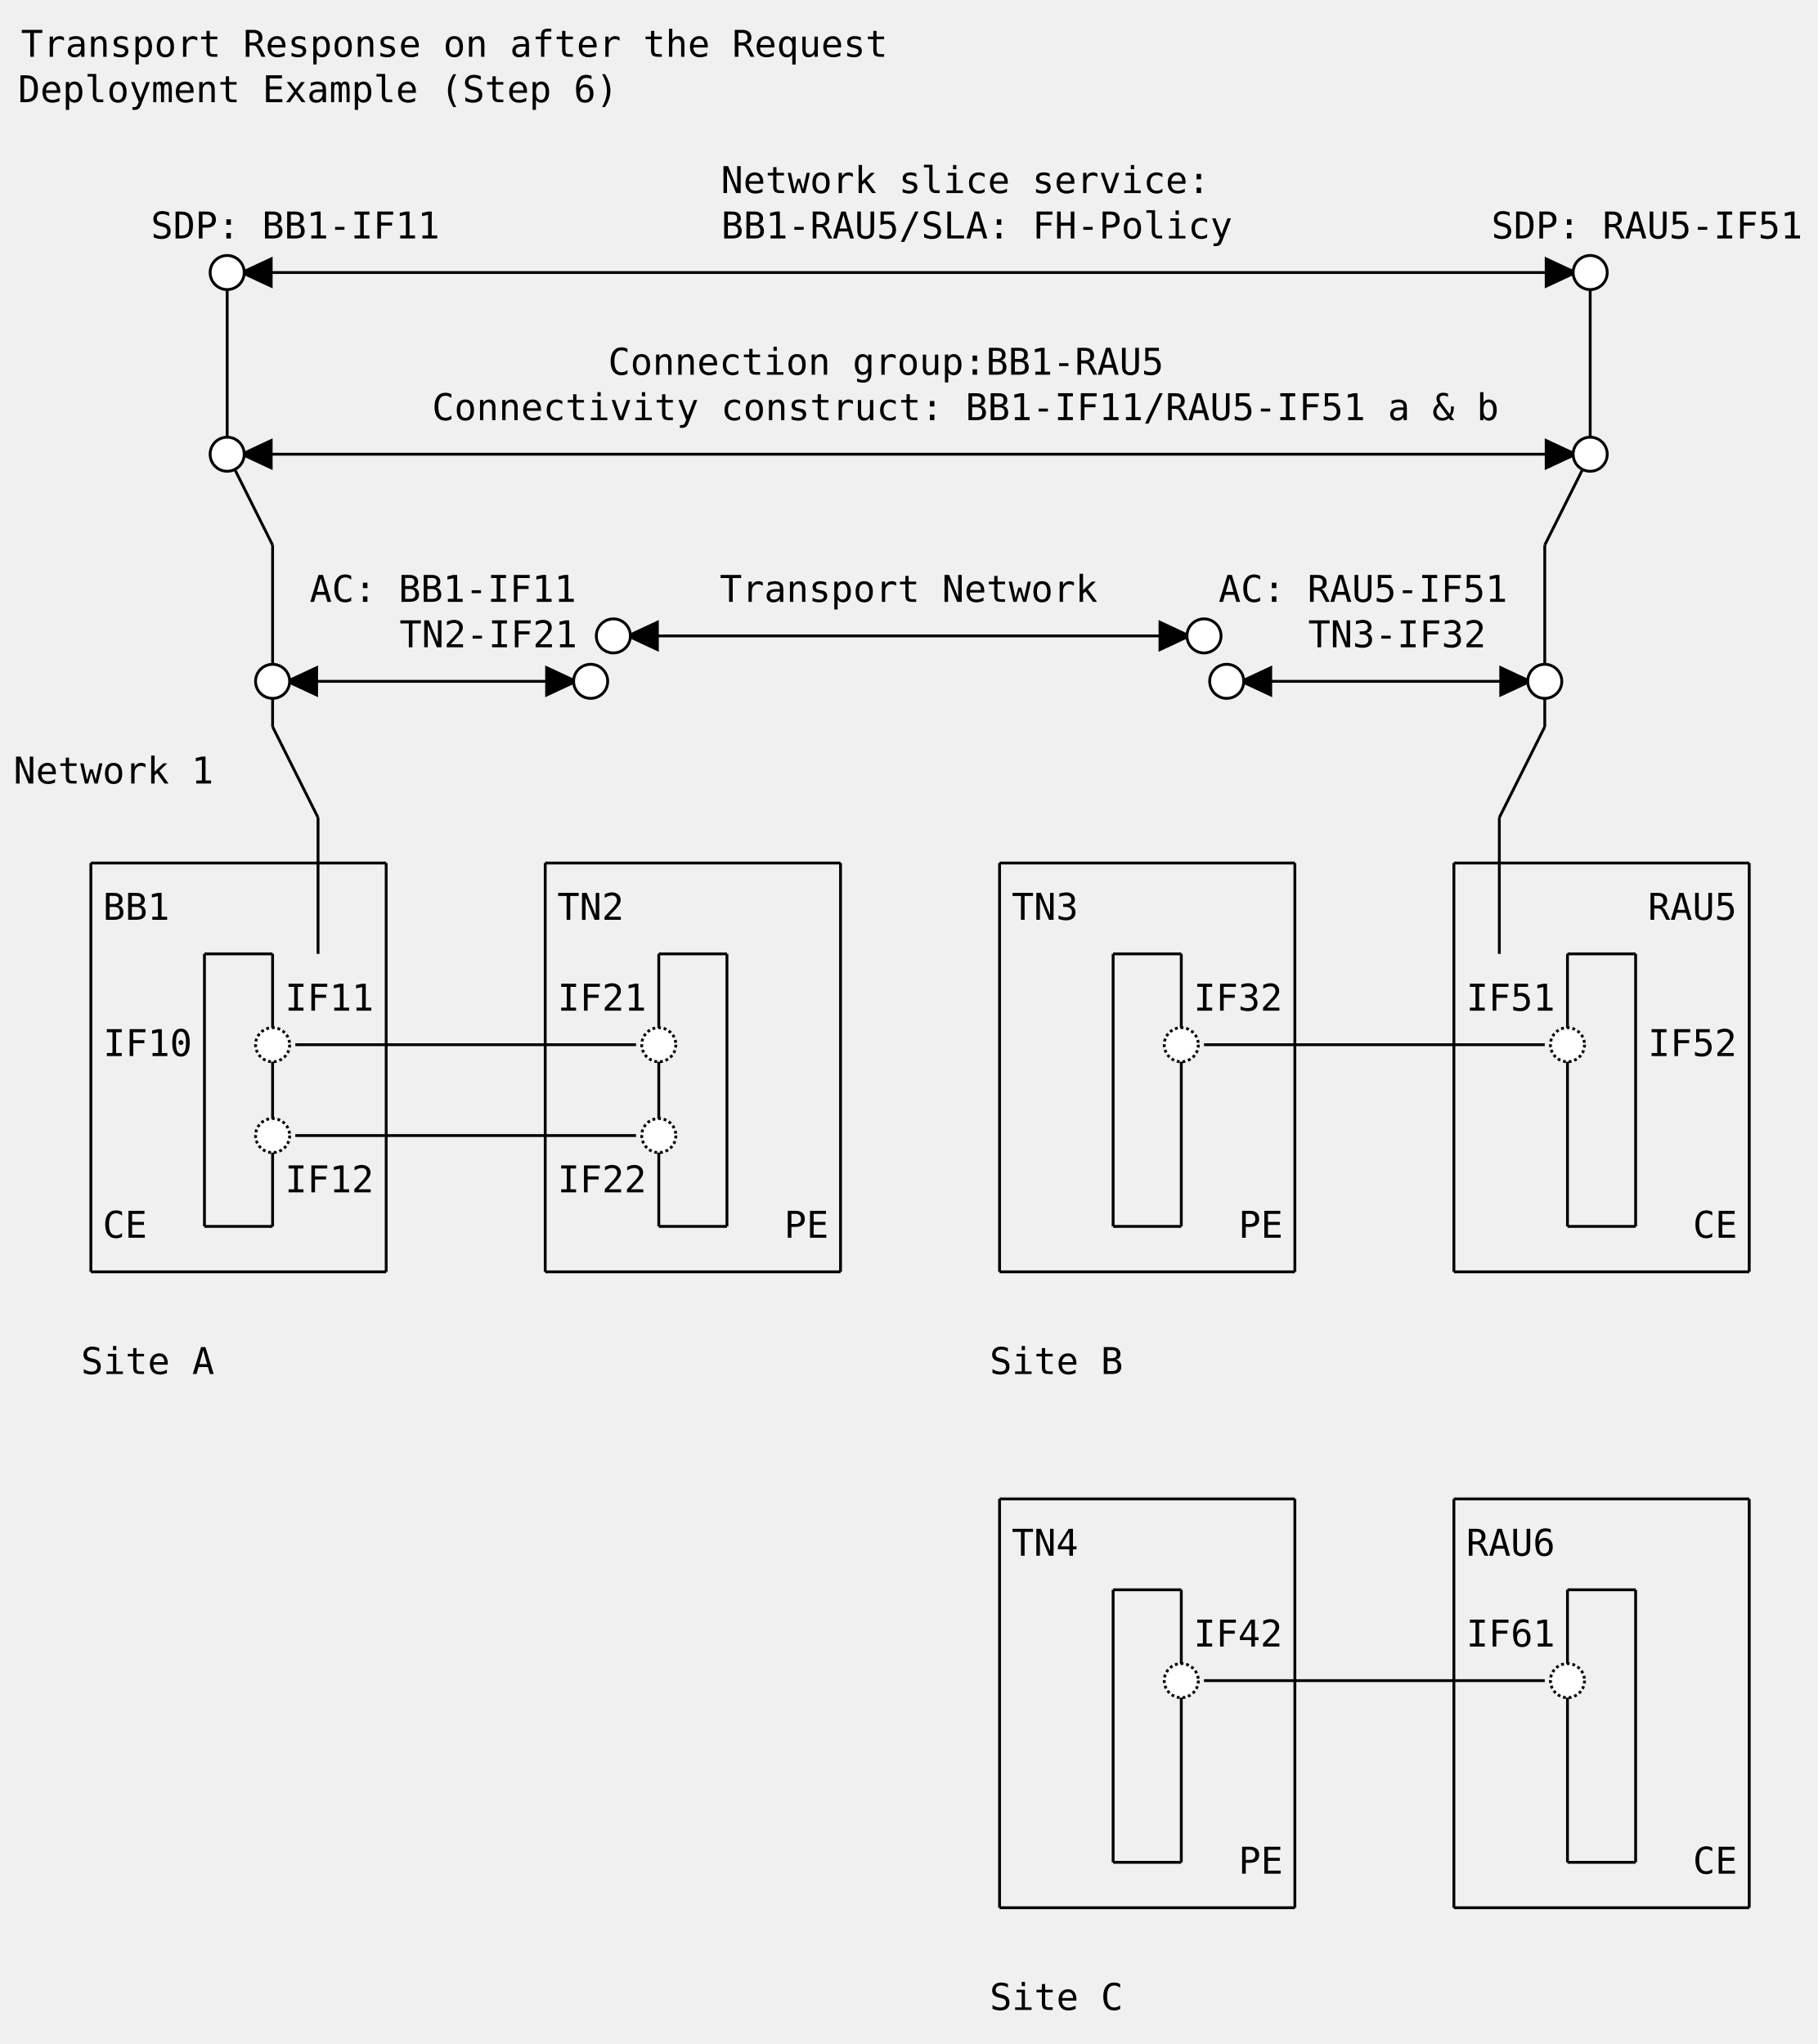
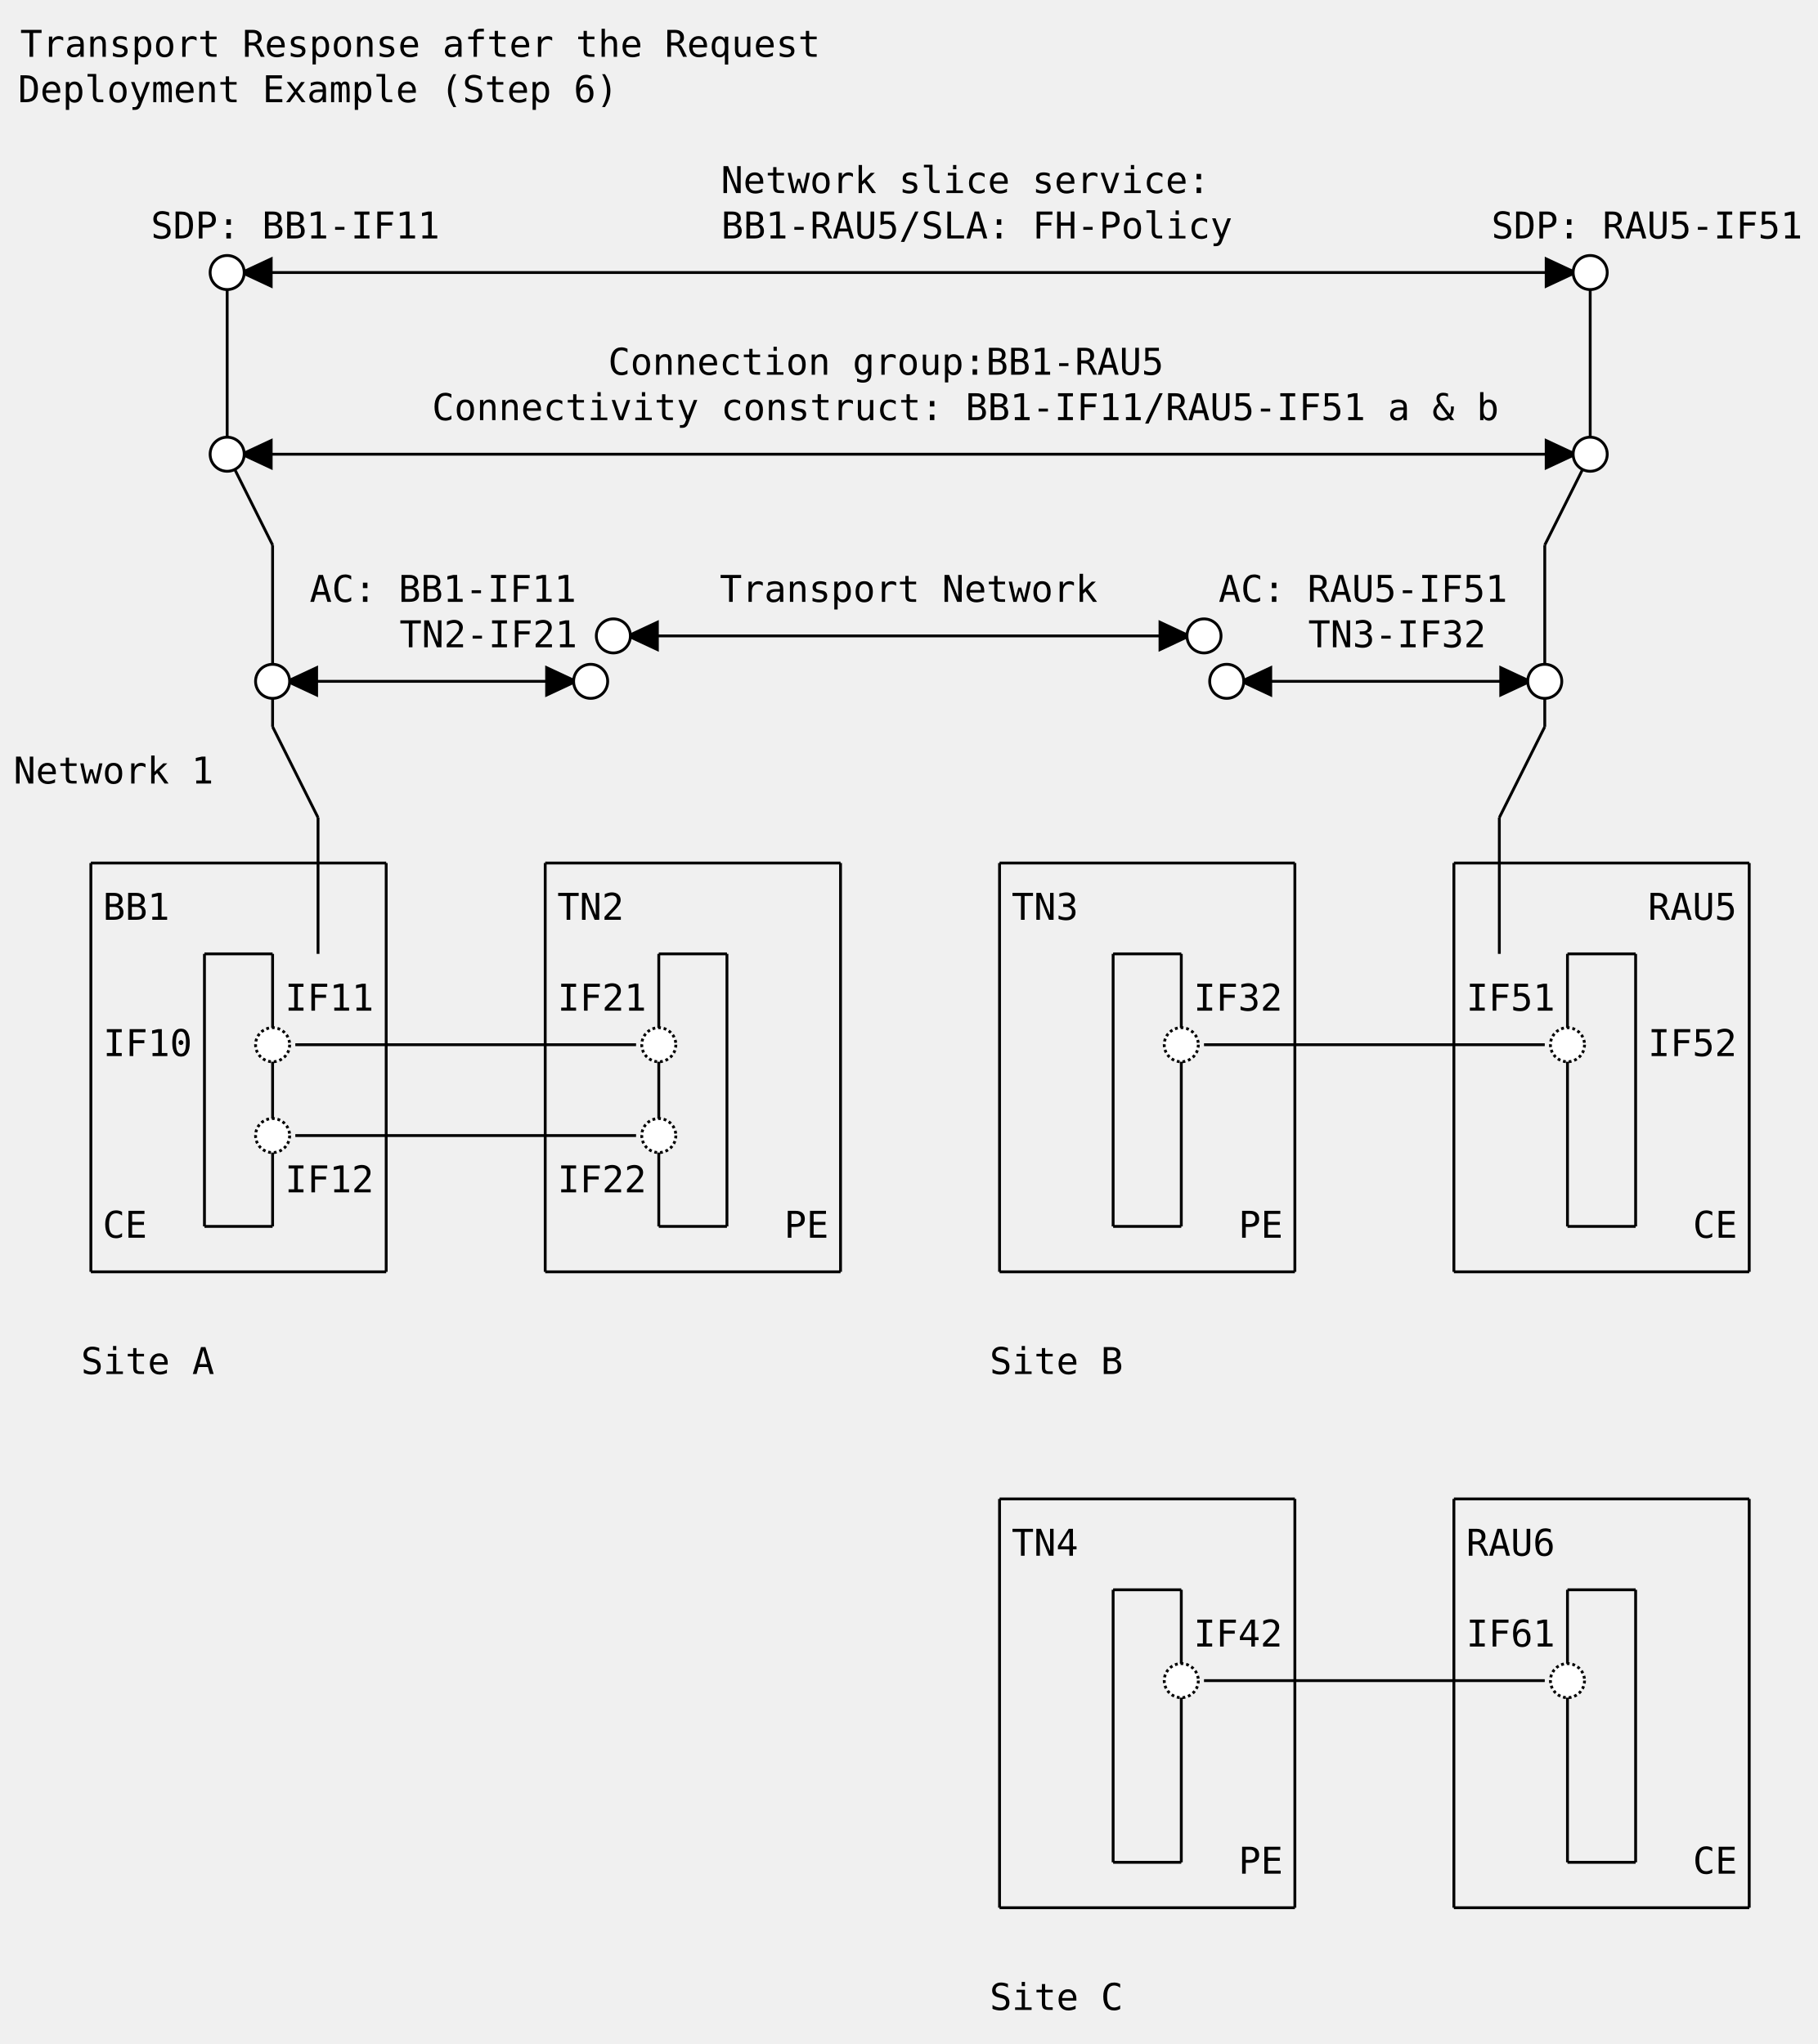
<svg xmlns="http://www.w3.org/2000/svg" version="1.1" height="720" width="640" viewBox="0 0 640 720" class="diagram" text-anchor="middle" font-family="monospace" font-size="13px">
  <path d="M 32,304 L 32,448" fill="none" stroke="black" />
  <path d="M 72,336 L 72,432" fill="none" stroke="black" />
  <path d="M 80,96 L 80,160" fill="none" stroke="black" />
  <path d="M 96,192 L 96,256" fill="none" stroke="black" />
  <path d="M 96,336 L 96,432" fill="none" stroke="black" />
  <path d="M 112,288 L 112,336" fill="none" stroke="black" />
  <path d="M 136,304 L 136,448" fill="none" stroke="black" />
  <path d="M 192,304 L 192,448" fill="none" stroke="black" />
  <path d="M 232,336 L 232,432" fill="none" stroke="black" />
  <path d="M 256,336 L 256,432" fill="none" stroke="black" />
  <path d="M 296,304 L 296,448" fill="none" stroke="black" />
  <path d="M 352,304 L 352,448" fill="none" stroke="black" />
  <path d="M 352,528 L 352,672" fill="none" stroke="black" />
  <path d="M 392,336 L 392,432" fill="none" stroke="black" />
  <path d="M 392,560 L 392,656" fill="none" stroke="black" />
  <path d="M 416,336 L 416,432" fill="none" stroke="black" />
  <path d="M 416,560 L 416,656" fill="none" stroke="black" />
  <path d="M 456,304 L 456,448" fill="none" stroke="black" />
  <path d="M 456,528 L 456,672" fill="none" stroke="black" />
  <path d="M 512,304 L 512,448" fill="none" stroke="black" />
  <path d="M 512,528 L 512,672" fill="none" stroke="black" />
  <path d="M 528,288 L 528,336" fill="none" stroke="black" />
  <path d="M 544,192 L 544,256" fill="none" stroke="black" />
  <path d="M 552,336 L 552,432" fill="none" stroke="black" />
  <path d="M 552,560 L 552,656" fill="none" stroke="black" />
  <path d="M 560,96 L 560,160" fill="none" stroke="black" />
  <path d="M 576,336 L 576,432" fill="none" stroke="black" />
  <path d="M 576,560 L 576,656" fill="none" stroke="black" />
  <path d="M 616,304 L 616,448" fill="none" stroke="black" />
  <path d="M 616,528 L 616,672" fill="none" stroke="black" />
  <path d="M 88,96 L 552,96" fill="none" stroke="black" />
  <path d="M 88,160 L 552,160" fill="none" stroke="black" />
  <path d="M 224,224 L 416,224" fill="none" stroke="black" />
  <path d="M 104,240 L 200,240" fill="none" stroke="black" />
  <path d="M 440,240 L 536,240" fill="none" stroke="black" />
  <path d="M 32,304 L 136,304" fill="none" stroke="black" />
  <path d="M 192,304 L 296,304" fill="none" stroke="black" />
  <path d="M 352,304 L 456,304" fill="none" stroke="black" />
  <path d="M 512,304 L 616,304" fill="none" stroke="black" />
  <path d="M 72,336 L 96,336" fill="none" stroke="black" />
  <path d="M 232,336 L 256,336" fill="none" stroke="black" />
  <path d="M 392,336 L 416,336" fill="none" stroke="black" />
  <path d="M 552,336 L 576,336" fill="none" stroke="black" />
  <path d="M 104,368 L 224,368" fill="none" stroke="black" />
  <path d="M 424,368 L 544,368" fill="none" stroke="black" />
  <path d="M 104,400 L 224,400" fill="none" stroke="black" />
  <path d="M 72,432 L 96,432" fill="none" stroke="black" />
  <path d="M 232,432 L 256,432" fill="none" stroke="black" />
  <path d="M 392,432 L 416,432" fill="none" stroke="black" />
  <path d="M 552,432 L 576,432" fill="none" stroke="black" />
  <path d="M 32,448 L 136,448" fill="none" stroke="black" />
  <path d="M 192,448 L 296,448" fill="none" stroke="black" />
  <path d="M 352,448 L 456,448" fill="none" stroke="black" />
  <path d="M 512,448 L 616,448" fill="none" stroke="black" />
  <path d="M 352,528 L 456,528" fill="none" stroke="black" />
  <path d="M 512,528 L 616,528" fill="none" stroke="black" />
  <path d="M 392,560 L 416,560" fill="none" stroke="black" />
  <path d="M 552,560 L 576,560" fill="none" stroke="black" />
  <path d="M 424,592 L 544,592" fill="none" stroke="black" />
  <path d="M 392,656 L 416,656" fill="none" stroke="black" />
  <path d="M 552,656 L 576,656" fill="none" stroke="black" />
  <path d="M 352,672 L 456,672" fill="none" stroke="black" />
  <path d="M 512,672 L 616,672" fill="none" stroke="black" />
  <path d="M 96,256 L 112,288" fill="none" stroke="black" />
  <path d="M 80,160 L 96,192" fill="none" stroke="black" />
  <path d="M 544,192 L 560,160" fill="none" stroke="black" />
  <path d="M 528,288 L 544,256" fill="none" stroke="black" />
  <polygon class="arrowhead" points="556,160 544,154.4 544,165.6 " fill="black" transform="rotate(0,548,160)" />
  <polygon class="arrowhead" points="556,96 544,90.4 544,101.6 " fill="black" transform="rotate(0,548,96)" />
  <polygon class="arrowhead" points="540,240 528,234.4 528,245.6 " fill="black" transform="rotate(0,532,240)" />
  <polygon class="arrowhead" points="452,240 440,234.4 440,245.6 " fill="black" transform="rotate(180,444,240)" />
  <polygon class="arrowhead" points="420,224 408,218.4 408,229.6 " fill="black" transform="rotate(0,412,224)" />
  <polygon class="arrowhead" points="236,224 224,218.4 224,229.6 " fill="black" transform="rotate(180,228,224)" />
  <polygon class="arrowhead" points="204,240 192,234.4 192,245.6 " fill="black" transform="rotate(0,196,240)" />
  <polygon class="arrowhead" points="116,240 104,234.4 104,245.6 " fill="black" transform="rotate(180,108,240)" />
  <polygon class="arrowhead" points="100,160 88,154.4 88,165.6 " fill="black" transform="rotate(180,92,160)" />
  <polygon class="arrowhead" points="100,96 88,90.4 88,101.6 " fill="black" transform="rotate(180,92,96)" />
  <circle cx="80" cy="96" r="6" class="opendot" fill="white" stroke="black" />
  <circle cx="80" cy="160" r="6" class="opendot" fill="white" stroke="black" />
  <circle cx="96" cy="240" r="6" class="opendot" fill="white" stroke="black" />
  <circle cx="96" cy="368" r="6" class="dotteddot" fill="white" stroke="black" stroke-dasharray="1,1" />
  <circle cx="96" cy="400" r="6" class="dotteddot" fill="white" stroke="black" stroke-dasharray="1,1" />
  <circle cx="208" cy="240" r="6" class="opendot" fill="white" stroke="black" />
  <circle cx="216" cy="224" r="6" class="opendot" fill="white" stroke="black" />
  <circle cx="232" cy="368" r="6" class="dotteddot" fill="white" stroke="black" stroke-dasharray="1,1" />
  <circle cx="232" cy="400" r="6" class="dotteddot" fill="white" stroke="black" stroke-dasharray="1,1" />
  <circle cx="416" cy="368" r="6" class="dotteddot" fill="white" stroke="black" stroke-dasharray="1,1" />
  <circle cx="416" cy="592" r="6" class="dotteddot" fill="white" stroke="black" stroke-dasharray="1,1" />
  <circle cx="424" cy="224" r="6" class="opendot" fill="white" stroke="black" />
  <circle cx="432" cy="240" r="6" class="opendot" fill="white" stroke="black" />
  <circle cx="544" cy="240" r="6" class="opendot" fill="white" stroke="black" />
  <circle cx="552" cy="368" r="6" class="dotteddot" fill="white" stroke="black" stroke-dasharray="1,1" />
  <circle cx="552" cy="592" r="6" class="dotteddot" fill="white" stroke="black" stroke-dasharray="1,1" />
  <circle cx="560" cy="96" r="6" class="opendot" fill="white" stroke="black" />
  <circle cx="560" cy="160" r="6" class="opendot" fill="white" stroke="black" />
  <g class="text">
-     <text x="160" y="20">Transport Response on after the Request</text>
+     <text x="148" y="20">Transport Response after the Request</text>
    <text x="112" y="36">Deployment Example (Step 6)</text>
    <text x="340" y="68">Network slice service:</text>
    <text x="104" y="84">SDP: BB1-IF11</text>
    <text x="344" y="84">BB1-RAU5/SLA: FH-Policy</text>
    <text x="580" y="84">SDP: RAU5-IF51</text>
    <text x="312" y="132">Connection group:BB1-RAU5</text>
    <text x="340" y="148">Connectivity construct: BB1-IF11/RAU5-IF51 a &amp; b</text>
    <text x="156" y="212">AC: BB1-IF11</text>
    <text x="320" y="212">Transport Network</text>
    <text x="480" y="212">AC: RAU5-IF51</text>
    <text x="172" y="228">TN2-IF21</text>
    <text x="492" y="228">TN3-IF32</text>
    <text x="40" y="276">Network 1</text>
    <text x="48" y="324">BB1</text>
    <text x="208" y="324">TN2</text>
    <text x="368" y="324">TN3</text>
    <text x="596" y="324">RAU5</text>
    <text x="116" y="356">IF11</text>
    <text x="212" y="356">IF21</text>
    <text x="436" y="356">IF32</text>
    <text x="532" y="356">IF51</text>
    <text x="52" y="372">IF10</text>
    <text x="596" y="372">IF52</text>
    <text x="116" y="420">IF12</text>
    <text x="212" y="420">IF22</text>
    <text x="44" y="436">CE</text>
    <text x="284" y="436">PE</text>
    <text x="444" y="436">PE</text>
    <text x="604" y="436">CE</text>
    <text x="52" y="484">Site A</text>
    <text x="372" y="484">Site B</text>
    <text x="368" y="548">TN4</text>
    <text x="532" y="548">RAU6</text>
    <text x="436" y="580">IF42</text>
    <text x="532" y="580">IF61</text>
    <text x="444" y="660">PE</text>
    <text x="604" y="660">CE</text>
    <text x="372" y="708">Site C</text>
  </g>
</svg>
